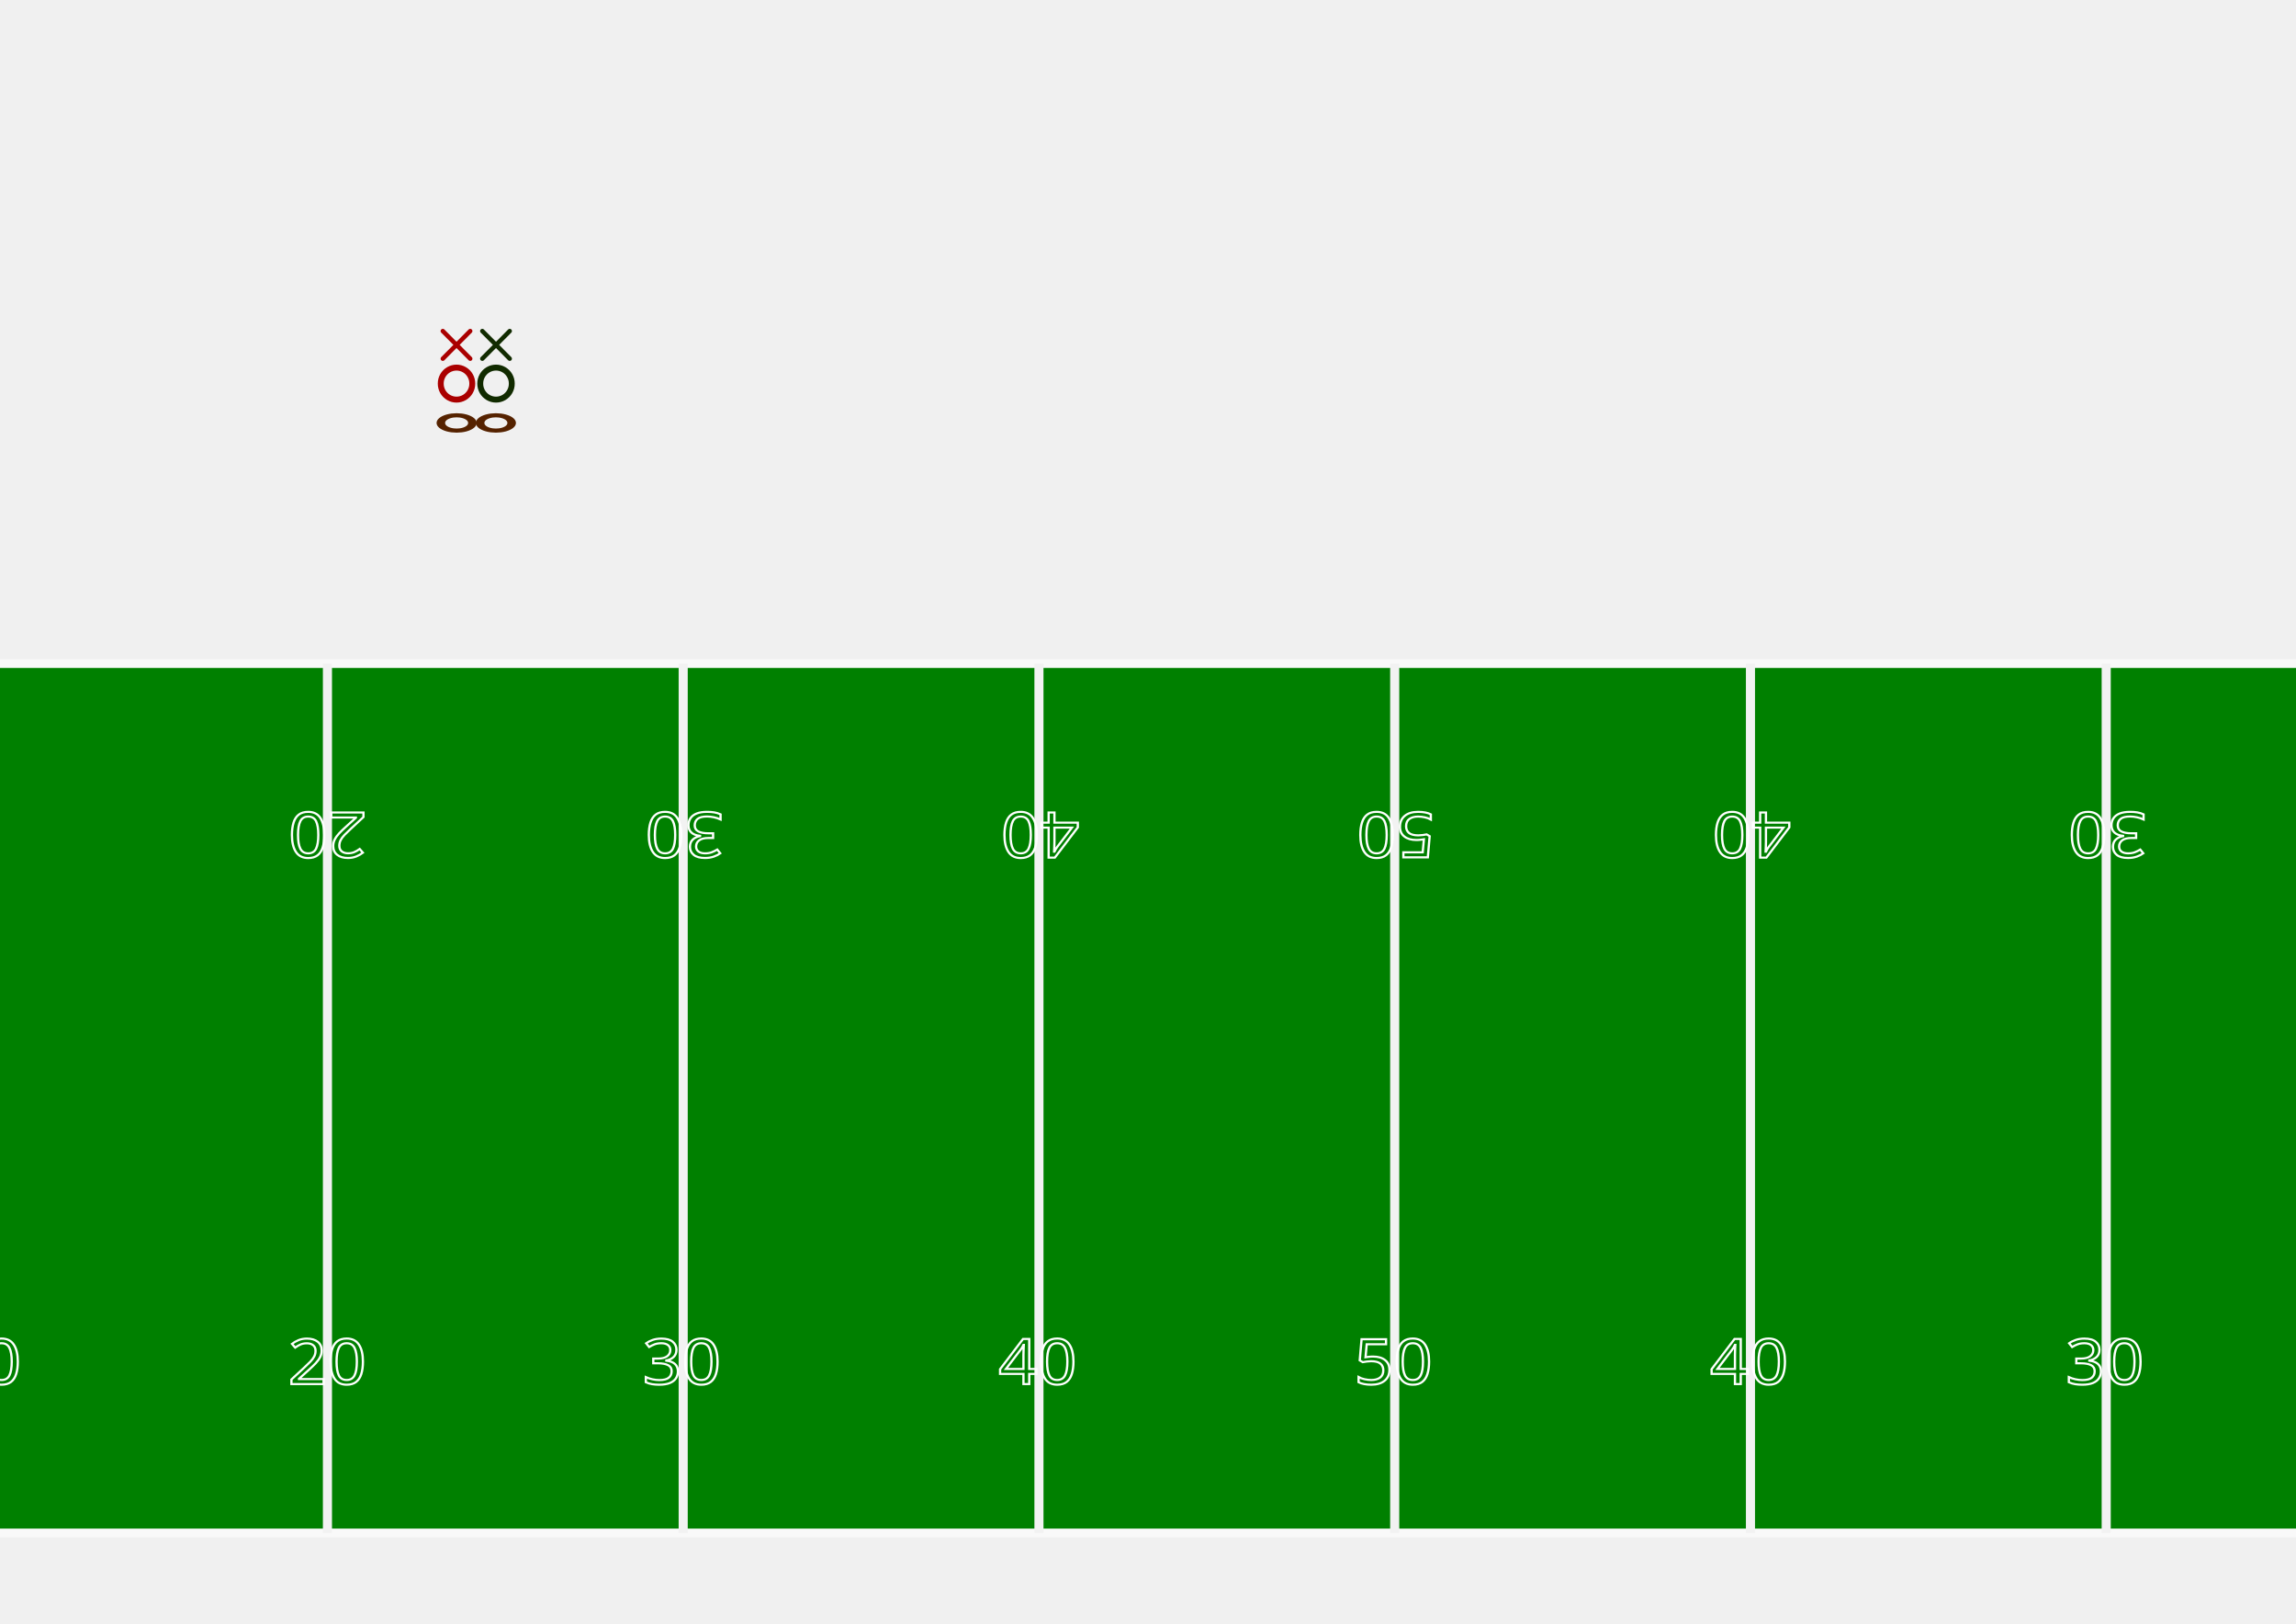
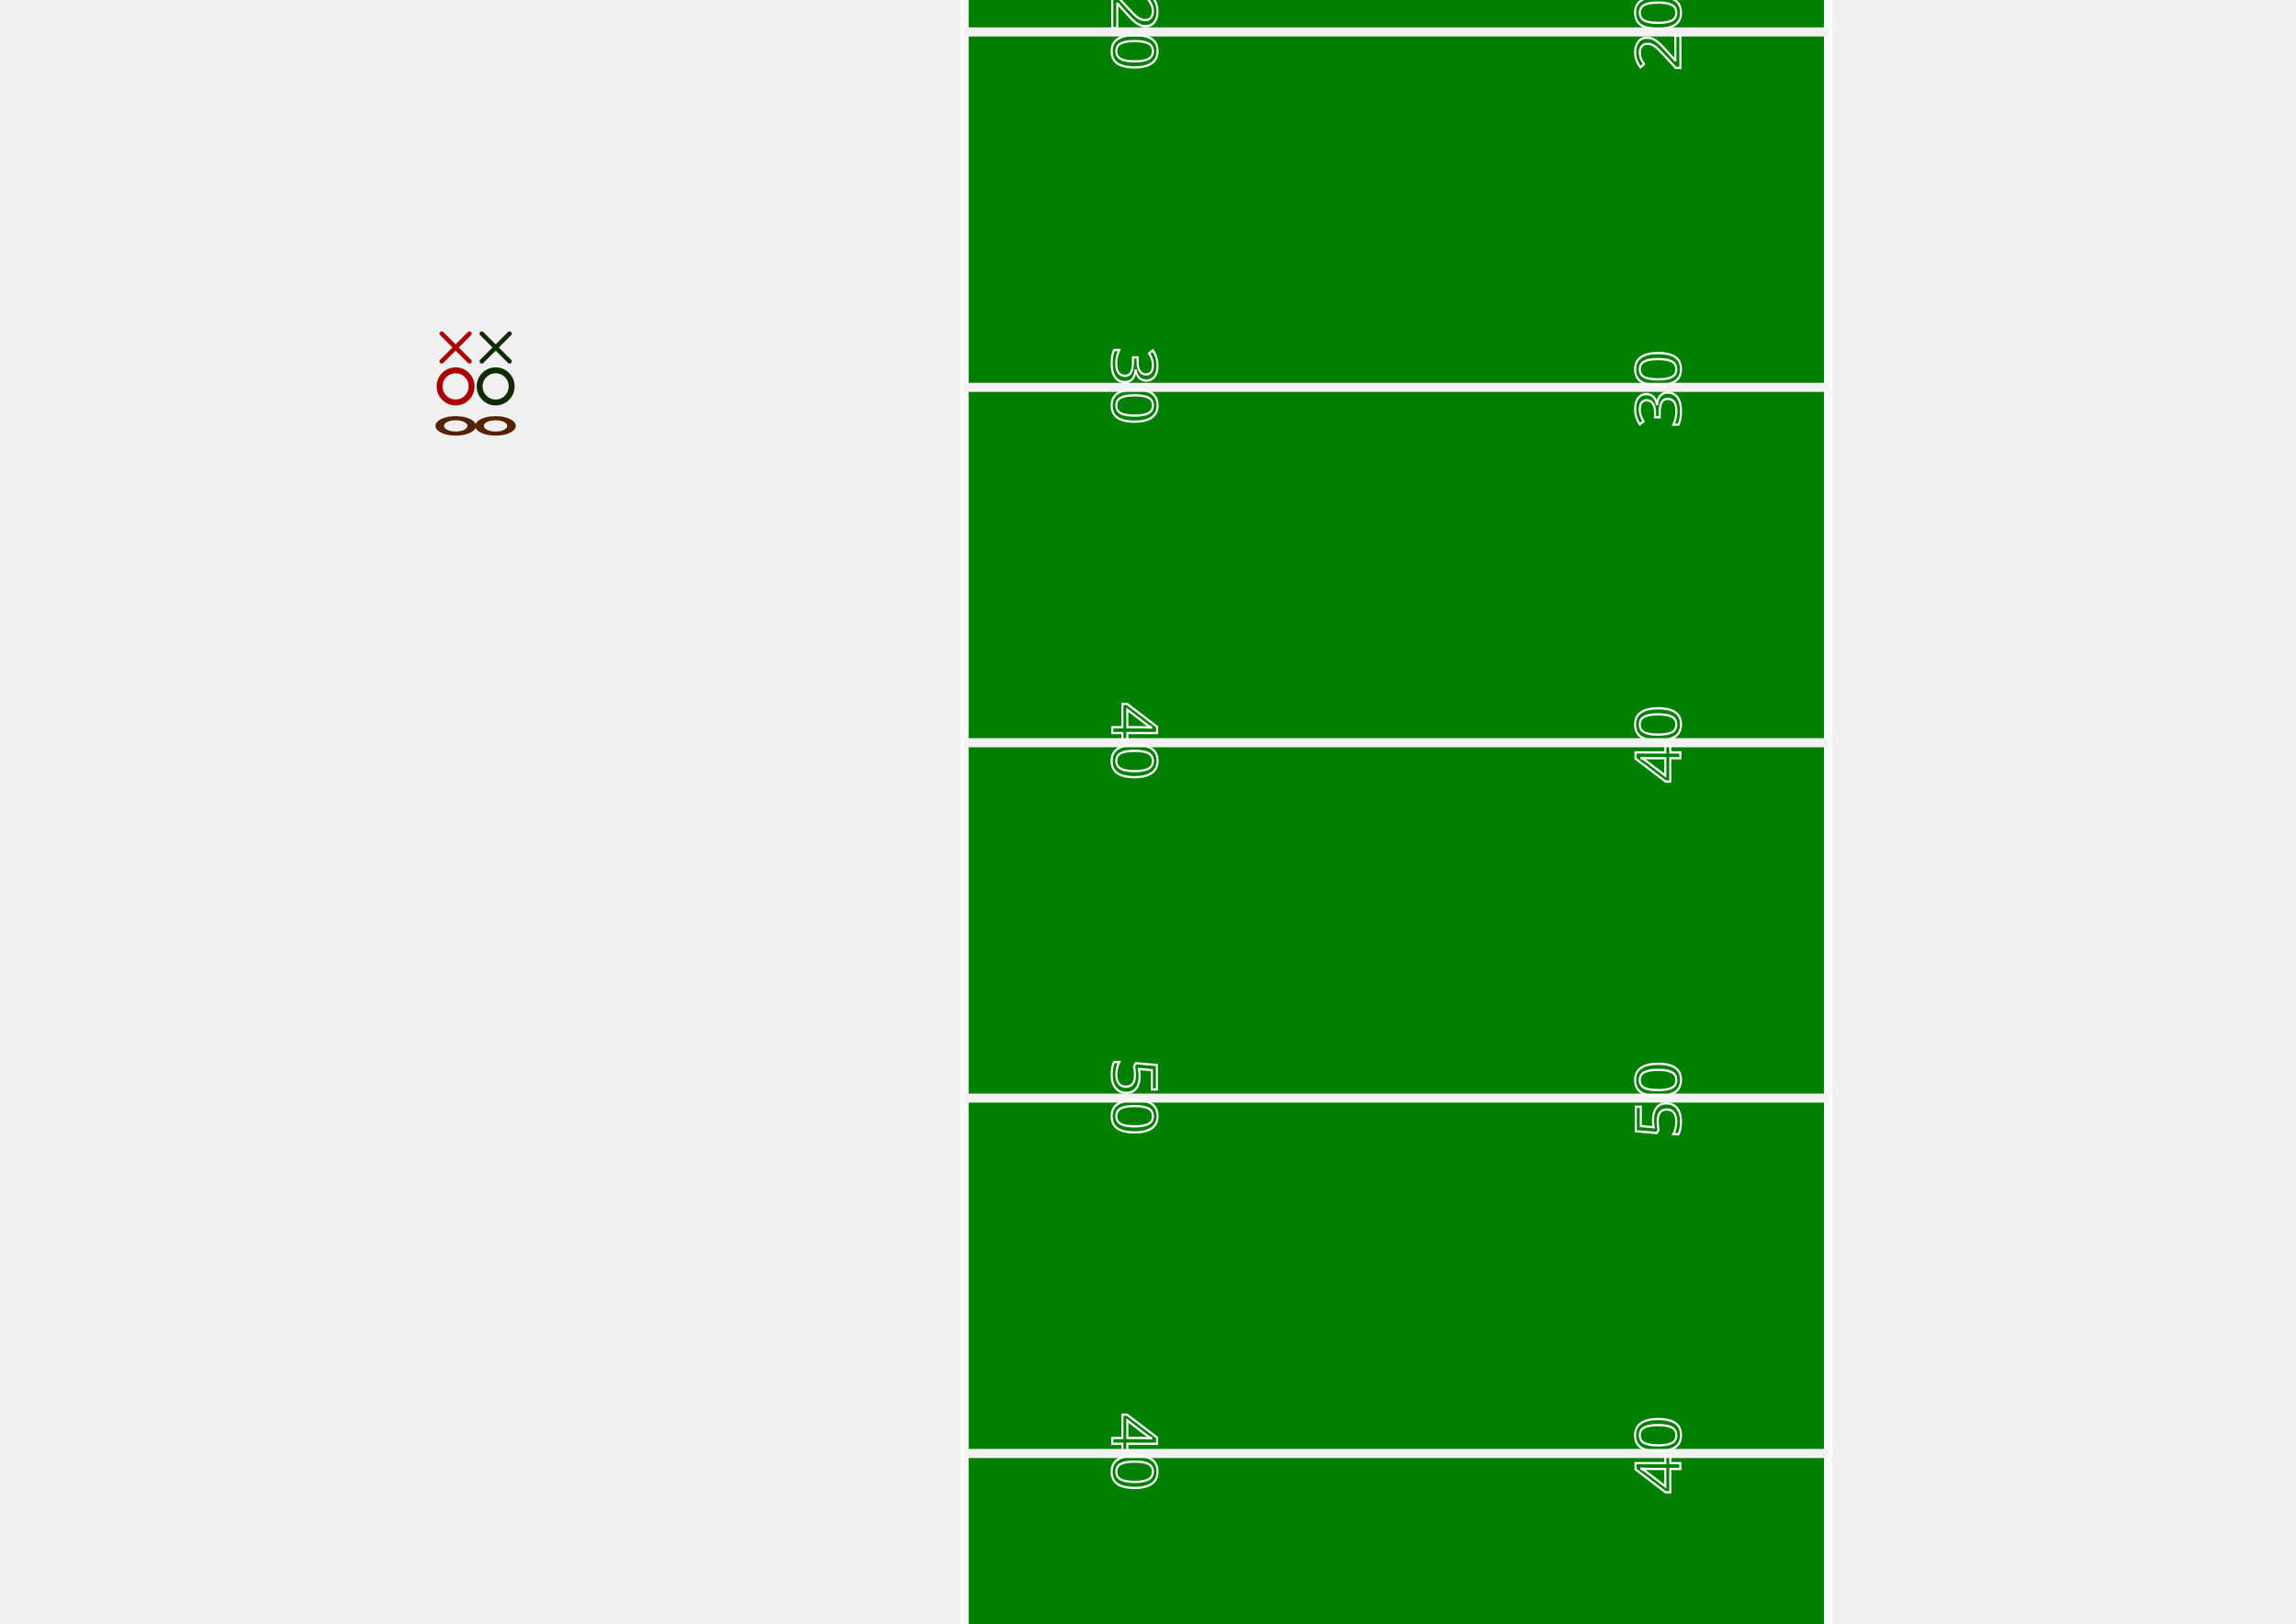
<svg xmlns="http://www.w3.org/2000/svg" width="1052.362" height="744.094" id="svg2" version="1.1">
  <defs id="defs4" />
  <g id="layer1" transform="translate(0,-308.2677)">
    <g id="g3117" transform="matrix(0.4348223,0,0,0.4,87.25897,33.1797)" />
-     <g id="g4078" transform="translate(-14.14214,8.081221)">
-       <rect ry="0" rx="0" y="604.296" x="-172.765" height="398.4" width="1650.585" id="rect3763" style="fill:#008000;stroke:#f9f9f9;stroke-width:4;stroke-miterlimit:4;stroke-dasharray:none;stroke-dashoffset:0" />
-       <path id="path3789" d="m 2802,1427.791 c 0,996 0,996 0,996" style="fill:#f2f2f2;stroke:#f2f2f2;stroke-width:9.591;stroke-linecap:butt;stroke-linejoin:miter;stroke-miterlimit:4;stroke-opacity:1;stroke-dasharray:none" transform="matrix(0.4348223,0,0,0.4,87.25897,33.1797)" />
-       <text id="text3039" y="2253.224" x="2771.788" style="font-size:40px;font-style:normal;font-weight:normal;line-height:125%;letter-spacing:0px;word-spacing:0px;fill:#ffffff;fill-opacity:1;stroke:#ffffff;stroke-width:2.398;font-family:Sans" xml:space="preserve" transform="matrix(0.4348223,0,0,0.4,87.25897,33.1797)">
-         <tspan style="font-size:72px;font-style:normal;font-variant:normal;font-weight:normal;font-stretch:normal;fill:none;stroke-width:2.398;font-family:CollegiateHeavyOutline;-inkscape-font-specification:CollegiateHeavyOutline" y="2253.224" x="2771.788" id="tspan3041">10</tspan>
-       </text>
-       <text id="text3043" y="-1598.358" x="-2832.212" style="font-size:40px;font-style:normal;font-weight:normal;line-height:125%;letter-spacing:0px;word-spacing:0px;fill:#ffffff;fill-opacity:1;stroke:#ffffff;stroke-width:2.398;font-family:Sans" xml:space="preserve" transform="matrix(-0.4348223,0,0,-0.4,87.25897,33.1797)">
-         <tspan style="font-size:72px;font-style:normal;font-variant:normal;font-weight:normal;font-stretch:normal;fill:none;stroke-width:2.398;font-family:CollegiateHeavyOutline;-inkscape-font-specification:CollegiateHeavyOutline" y="-1598.358" x="-2832.212" id="tspan3045">10</tspan>
-       </text>
-       <g transform="matrix(0.4348223,0,0,0.4,54.64746,33.1797)" id="g3124">
-         <path style="fill:#f2f2f2;stroke:#f2f2f2;stroke-width:9.591;stroke-linecap:butt;stroke-linejoin:miter;stroke-miterlimit:4;stroke-opacity:1;stroke-dasharray:none" d="m 2502,1427.791 c 0,996 0,996 0,996" id="path3787" />
-         <text xml:space="preserve" style="font-size:40px;font-style:normal;font-weight:normal;line-height:125%;letter-spacing:0px;word-spacing:0px;fill:#ffffff;fill-opacity:1;stroke:#ffffff;stroke-width:2.398;font-family:Sans" x="2460.579" y="2253.224" id="text3035">
-           <tspan id="tspan3037" x="2460.579" y="2253.224" style="font-size:72px;font-style:normal;font-variant:normal;font-weight:normal;font-stretch:normal;fill:none;stroke-width:2.398;font-family:CollegiateHeavyOutline;-inkscape-font-specification:CollegiateHeavyOutline">20</tspan>
+     <g id="g3108" transform="matrix(0.9940357,0,0,0.99878,5.421616,1.775152)">
+       <g transform="matrix(0,-1,1,0,-165.1101,1464.105)" id="g4078">
+         <rect style="fill:#008000;stroke:#f9f9f9;stroke-width:4.014;stroke-miterlimit:4;stroke-dasharray:none;stroke-dashoffset:0" id="rect3763" width="1650.585" height="398.4" x="-172.765" y="604.296" rx="0" ry="0" />
+         <path transform="matrix(0.4348223,0,0,0.4,87.25897,33.1797)" style="fill:#f2f2f2;stroke:#f2f2f2;stroke-width:9.626;stroke-linecap:butt;stroke-linejoin:miter;stroke-miterlimit:4;stroke-opacity:1;stroke-dasharray:none" d="m 2802,1427.791 c 0,996 0,996 0,996" id="path3789" />
+         <text transform="matrix(0.4348223,0,0,0.4,87.25897,33.1797)" xml:space="preserve" style="font-size:40px;font-style:normal;font-weight:normal;line-height:125%;letter-spacing:0px;word-spacing:0px;fill:#ffffff;fill-opacity:1;stroke:#ffffff;stroke-width:2.406;font-family:Sans" x="2771.788" y="2253.224" id="text3039">
+           <tspan id="tspan3041" x="2771.788" y="2253.224" style="font-size:72px;font-style:normal;font-variant:normal;font-weight:normal;font-stretch:normal;fill:none;stroke-width:2.406;font-family:CollegiateHeavyOutline;-inkscape-font-specification:CollegiateHeavyOutline">10</tspan>
        </text>
-         <text xml:space="preserve" style="font-size:40px;font-style:normal;font-weight:normal;line-height:125%;letter-spacing:0px;word-spacing:0px;fill:#ffffff;fill-opacity:1;stroke:#ffffff;stroke-width:2.398;font-family:Sans" x="-2543.421" y="-1598.358" id="text3047" transform="scale(-1,-1)">
-           <tspan id="tspan3049" x="-2543.421" y="-1598.358" style="font-size:72px;font-style:normal;font-variant:normal;font-weight:normal;font-stretch:normal;fill:none;stroke-width:2.398;font-family:CollegiateHeavyOutline;-inkscape-font-specification:CollegiateHeavyOutline">20</tspan>
+         <text transform="matrix(-0.4348223,0,0,-0.4,87.25897,33.1797)" xml:space="preserve" style="font-size:40px;font-style:normal;font-weight:normal;line-height:125%;letter-spacing:0px;word-spacing:0px;fill:#ffffff;fill-opacity:1;stroke:#ffffff;stroke-width:2.406;font-family:Sans" x="-2832.212" y="-1598.358" id="text3043">
+           <tspan id="tspan3045" x="-2832.212" y="-1598.358" style="font-size:72px;font-style:normal;font-variant:normal;font-weight:normal;font-stretch:normal;fill:none;stroke-width:2.406;font-family:CollegiateHeavyOutline;-inkscape-font-specification:CollegiateHeavyOutline">10</tspan>
        </text>
+         <g id="g3124" transform="matrix(0.4348223,0,0,0.4,54.64746,33.1797)">
+           <path id="path3787" d="m 2502,1427.791 c 0,996 0,996 0,996" style="fill:#f2f2f2;stroke:#f2f2f2;stroke-width:9.626;stroke-linecap:butt;stroke-linejoin:miter;stroke-miterlimit:4;stroke-opacity:1;stroke-dasharray:none" />
+           <text id="text3035" y="2253.224" x="2460.579" style="font-size:40px;font-style:normal;font-weight:normal;line-height:125%;letter-spacing:0px;word-spacing:0px;fill:#ffffff;fill-opacity:1;stroke:#ffffff;stroke-width:2.406;font-family:Sans" xml:space="preserve">
+             <tspan style="font-size:72px;font-style:normal;font-variant:normal;font-weight:normal;font-stretch:normal;fill:none;stroke-width:2.406;font-family:CollegiateHeavyOutline;-inkscape-font-specification:CollegiateHeavyOutline" y="2253.224" x="2460.579" id="tspan3037">20</tspan>
+           </text>
+           <text transform="scale(-1,-1)" id="text3047" y="-1598.358" x="-2543.421" style="font-size:40px;font-style:normal;font-weight:normal;line-height:125%;letter-spacing:0px;word-spacing:0px;fill:#ffffff;fill-opacity:1;stroke:#ffffff;stroke-width:2.406;font-family:Sans" xml:space="preserve">
+             <tspan style="font-size:72px;font-style:normal;font-variant:normal;font-weight:normal;font-stretch:normal;fill:none;stroke-width:2.406;font-family:CollegiateHeavyOutline;-inkscape-font-specification:CollegiateHeavyOutline" y="-1598.358" x="-2543.421" id="tspan3049">20</tspan>
+           </text>
+         </g>
+         <g id="g3131" transform="matrix(0.4348223,0,0,0.4,22.03593,33.1797)">
+           <path style="fill:#f2f2f2;stroke:#f2f2f2;stroke-width:9.626;stroke-linecap:butt;stroke-linejoin:miter;stroke-miterlimit:4;stroke-opacity:1;stroke-dasharray:none" d="m 2202,1427.791 c 0,996 0,996 0,996" id="path3785" />
+           <text xml:space="preserve" style="font-size:40px;font-style:normal;font-weight:normal;line-height:125%;letter-spacing:0px;word-spacing:0px;fill:#ffffff;fill-opacity:1;stroke:#ffffff;stroke-width:2.406;font-family:Sans" x="2159.384" y="2253.224" id="text3031">
+             <tspan id="tspan3033" x="2159.384" y="2253.224" style="font-size:72px;font-style:normal;font-variant:normal;font-weight:normal;font-stretch:normal;fill:none;stroke-width:2.406;font-family:CollegiateHeavyOutline;-inkscape-font-specification:CollegiateHeavyOutline">30</tspan>
+           </text>
+           <text transform="scale(-1,-1)" xml:space="preserve" style="font-size:40px;font-style:normal;font-weight:normal;line-height:125%;letter-spacing:0px;word-spacing:0px;fill:#ffffff;fill-opacity:1;stroke:#ffffff;stroke-width:2.406;font-family:Sans" x="-2244.616" y="-1598.358" id="text3051">
+             <tspan id="tspan3053" x="-2244.616" y="-1598.358" style="font-size:72px;font-style:normal;font-variant:normal;font-weight:normal;font-stretch:normal;fill:none;stroke-width:2.406;font-family:CollegiateHeavyOutline;-inkscape-font-specification:CollegiateHeavyOutline">30</tspan>
+           </text>
+         </g>
+         <g id="g3138" transform="matrix(0.4348223,0,0,0.4,-10.57601,33.1797)">
+           <path style="fill:#f2f2f2;stroke:#f2f2f2;stroke-width:9.626;stroke-linecap:butt;stroke-linejoin:miter;stroke-miterlimit:4;stroke-opacity:1;stroke-dasharray:none" d="m 1902,1427.791 c 0,996 0,996 0,996" id="path3773" />
+           <text id="text3027" y="2253.224" x="1859.525" style="font-size:40px;font-style:normal;font-weight:normal;line-height:125%;letter-spacing:0px;word-spacing:0px;fill:#ffffff;fill-opacity:1;stroke:#ffffff;stroke-width:2.406;font-family:Sans" xml:space="preserve">
+             <tspan style="font-size:72px;font-style:normal;font-variant:normal;font-weight:normal;font-stretch:normal;fill:none;stroke-width:2.406;font-family:CollegiateHeavyOutline;-inkscape-font-specification:CollegiateHeavyOutline" y="2253.224" x="1859.525" id="tspan3029">40</tspan>
+           </text>
+           <text transform="scale(-1,-1)" id="text3055" y="-1598.358" x="-1944.475" style="font-size:40px;font-style:normal;font-weight:normal;line-height:125%;letter-spacing:0px;word-spacing:0px;fill:#ffffff;fill-opacity:1;stroke:#ffffff;stroke-width:2.406;font-family:Sans" xml:space="preserve">
+             <tspan style="font-size:72px;font-style:normal;font-variant:normal;font-weight:normal;font-stretch:normal;fill:none;stroke-width:2.406;font-family:CollegiateHeavyOutline;-inkscape-font-specification:CollegiateHeavyOutline" y="-1598.358" x="-1944.475" id="tspan3057">40</tspan>
+           </text>
+         </g>
+         <g id="g3145" transform="matrix(0.4348223,0,0,0.4,-43.18741,33.1797)">
+           <path style="fill:#f2f2f2;stroke:#f2f2f2;stroke-width:9.626;stroke-linecap:butt;stroke-linejoin:miter;stroke-miterlimit:4;stroke-opacity:1;stroke-dasharray:none" d="m 1602,1427.791 c 0,996 0,996 0,996" id="path3777" />
+           <text id="text3023" y="2253.224" x="1559.384" style="font-size:40px;font-style:normal;font-weight:normal;line-height:125%;letter-spacing:0px;word-spacing:0px;fill:#ffffff;fill-opacity:1;stroke:#ffffff;stroke-width:2.406;font-family:Sans" xml:space="preserve">
+             <tspan style="font-size:72px;font-style:normal;font-variant:normal;font-weight:normal;font-stretch:normal;fill:none;stroke-width:2.406;font-family:CollegiateHeavyOutline;-inkscape-font-specification:CollegiateHeavyOutline" y="2253.224" x="1559.384" id="tspan3025">50</tspan>
+           </text>
+           <text transform="scale(-1,-1)" xml:space="preserve" style="font-size:40px;font-style:normal;font-weight:normal;line-height:125%;letter-spacing:0px;word-spacing:0px;fill:#ffffff;fill-opacity:1;stroke:#ffffff;stroke-width:2.406;font-family:Sans" x="-1644.616" y="-1598.358" id="text3059">
+             <tspan id="tspan3061" x="-1644.616" y="-1598.358" style="font-size:72px;font-style:normal;font-variant:normal;font-weight:normal;font-stretch:normal;fill:none;stroke-width:2.406;font-family:CollegiateHeavyOutline;-inkscape-font-specification:CollegiateHeavyOutline">50</tspan>
+           </text>
+         </g>
+         <g id="g3152" transform="matrix(0.4348223,0,0,0.4,-75.79935,33.1797)">
+           <path id="path3779" d="m 1302,1427.791 c 0,996 0,996 0,996" style="fill:#f2f2f2;stroke:#f2f2f2;stroke-width:9.626;stroke-linecap:butt;stroke-linejoin:miter;stroke-miterlimit:4;stroke-opacity:1;stroke-dasharray:none" />
+           <text xml:space="preserve" style="font-size:40px;font-style:normal;font-weight:normal;line-height:125%;letter-spacing:0px;word-spacing:0px;fill:#ffffff;fill-opacity:1;stroke:#ffffff;stroke-width:2.406;font-family:Sans" x="1259.525" y="2253.224" id="text3019">
+             <tspan id="tspan3021" x="1259.525" y="2253.224" style="font-size:72px;font-style:normal;font-variant:normal;font-weight:normal;font-stretch:normal;fill:none;stroke-width:2.406;font-family:CollegiateHeavyOutline;-inkscape-font-specification:CollegiateHeavyOutline">40</tspan>
+           </text>
+           <text transform="scale(-1,-1)" xml:space="preserve" style="font-size:40px;font-style:normal;font-weight:normal;line-height:125%;letter-spacing:0px;word-spacing:0px;fill:#ffffff;fill-opacity:1;stroke:#ffffff;stroke-width:2.406;font-family:Sans" x="-1344.475" y="-1598.358" id="text3063">
+             <tspan id="tspan3065" x="-1344.475" y="-1598.358" style="font-size:72px;font-style:normal;font-variant:normal;font-weight:normal;font-stretch:normal;fill:none;stroke-width:2.406;font-family:CollegiateHeavyOutline;-inkscape-font-specification:CollegiateHeavyOutline">40</tspan>
+           </text>
+         </g>
+         <g id="g3159" transform="matrix(0.4348223,0,0,0.4,-108.4107,33.1797)">
+           <path style="fill:#f2f2f2;stroke:#f2f2f2;stroke-width:9.626;stroke-linecap:butt;stroke-linejoin:miter;stroke-miterlimit:4;stroke-opacity:1;stroke-dasharray:none" d="m 1002,1427.791 c 0,996 0,996 0,996" id="path3781" />
+           <text id="text3015" y="2253.224" x="959.384" style="font-size:40px;font-style:normal;font-weight:normal;line-height:125%;letter-spacing:0px;word-spacing:0px;fill:#ffffff;fill-opacity:1;stroke:#ffffff;stroke-width:2.406;font-family:Sans" xml:space="preserve">
+             <tspan style="font-size:72px;font-style:normal;font-variant:normal;font-weight:normal;font-stretch:normal;fill:none;stroke-width:2.406;font-family:CollegiateHeavyOutline;-inkscape-font-specification:CollegiateHeavyOutline" y="2253.224" x="959.384" id="tspan3017">30</tspan>
+           </text>
+           <text transform="scale(-1,-1)" id="text3067" y="-1598.358" x="-1044.616" style="font-size:40px;font-style:normal;font-weight:normal;line-height:125%;letter-spacing:0px;word-spacing:0px;fill:#ffffff;fill-opacity:1;stroke:#ffffff;stroke-width:2.406;font-family:Sans" xml:space="preserve">
+             <tspan style="font-size:72px;font-style:normal;font-variant:normal;font-weight:normal;font-stretch:normal;fill:none;stroke-width:2.406;font-family:CollegiateHeavyOutline;-inkscape-font-specification:CollegiateHeavyOutline" y="-1598.358" x="-1044.616" id="tspan3069">30</tspan>
+           </text>
+         </g>
+         <g id="g3166" transform="matrix(0.4348223,0,0,0.4,-141.0225,33.1797)">
+           <path id="path3783" d="m 702,1427.791 c 0,996 0,996 0,996" style="fill:#f2f2f2;stroke:#f2f2f2;stroke-width:9.626;stroke-linecap:butt;stroke-linejoin:miter;stroke-miterlimit:4;stroke-opacity:1;stroke-dasharray:none" />
+           <text xml:space="preserve" style="font-size:40px;font-style:normal;font-weight:normal;line-height:125%;letter-spacing:0px;word-spacing:0px;fill:#ffffff;fill-opacity:1;stroke:#ffffff;stroke-width:2.406;font-family:Sans" x="660.579" y="2253.224" id="text3011">
+             <tspan id="tspan3013" x="660.579" y="2253.224" style="font-size:72px;font-style:normal;font-variant:normal;font-weight:normal;font-stretch:normal;fill:none;stroke-width:2.406;font-family:CollegiateHeavyOutline;-inkscape-font-specification:CollegiateHeavyOutline">20</tspan>
+           </text>
+           <text transform="scale(-1,-1)" xml:space="preserve" style="font-size:40px;font-style:normal;font-weight:normal;line-height:125%;letter-spacing:0px;word-spacing:0px;fill:#ffffff;fill-opacity:1;stroke:#ffffff;stroke-width:2.406;font-family:Sans" x="-743.421" y="-1598.358" id="text3071">
+             <tspan id="tspan3073" x="-743.421" y="-1598.358" style="font-size:72px;font-style:normal;font-variant:normal;font-weight:normal;font-stretch:normal;fill:none;stroke-width:2.406;font-family:CollegiateHeavyOutline;-inkscape-font-specification:CollegiateHeavyOutline">20</tspan>
+           </text>
+         </g>
+         <path style="fill:#f2f2f2;stroke:#f2f2f2;stroke-width:4.014;stroke-linecap:butt;stroke-linejoin:miter;stroke-miterlimit:4;stroke-opacity:1;stroke-dasharray:none" d="m 1.164,604.296 c 0,398.4 0,398.4 0,398.4" id="path3769" />
+         <text xml:space="preserve" style="font-size:16.682px;font-style:normal;font-weight:normal;line-height:125%;letter-spacing:0px;word-spacing:0px;fill:#ffffff;fill-opacity:1;stroke:#ffffff;stroke-width:1.004;font-family:Sans" x="-11.483" y="974.296" id="text3007" transform="scale(1.04262,0.9591226)">
+           <tspan id="tspan3009" x="-11.483" y="974.296" style="font-size:30.027px;font-style:normal;font-variant:normal;font-weight:normal;font-stretch:normal;fill:none;stroke-width:1.004;font-family:CollegiateHeavyOutline;-inkscape-font-specification:CollegiateHeavyOutline">10</tspan>
+         </text>
+         <text xml:space="preserve" style="font-size:16.682px;font-style:normal;font-weight:normal;line-height:125%;letter-spacing:0px;word-spacing:0px;fill:#ffffff;fill-opacity:1;stroke:#ffffff;stroke-width:1.004;font-family:Sans" x="-13.716" y="-701.185" id="text3075" transform="scale(-1.04262,-0.9591226)">
+           <tspan id="tspan3077" x="-13.716" y="-701.185" style="font-size:30.027px;font-style:normal;font-variant:normal;font-weight:normal;font-stretch:normal;fill:none;stroke-width:1.004;font-family:CollegiateHeavyOutline;-inkscape-font-specification:CollegiateHeavyOutline">10</tspan>
+         </text>
+         <rect style="fill:#008000;stroke:#ffffff;stroke-width:4.014;stroke-miterlimit:4;stroke-dasharray:none;stroke-dashoffset:0" id="rect3180" width="172.19" height="398.4" x="-346.694" y="604.296" />
+         <rect y="604.296" x="1479.56" height="398.4" width="172.19" id="rect3950" style="fill:#008000;stroke:#ffffff;stroke-width:4.014;stroke-miterlimit:4;stroke-dasharray:none;stroke-dashoffset:0" />
      </g>
-       <g transform="matrix(0.4348223,0,0,0.4,22.03593,33.1797)" id="g3131">
-         <path id="path3785" d="m 2202,1427.791 c 0,996 0,996 0,996" style="fill:#f2f2f2;stroke:#f2f2f2;stroke-width:9.591;stroke-linecap:butt;stroke-linejoin:miter;stroke-miterlimit:4;stroke-opacity:1;stroke-dasharray:none" />
-         <text id="text3031" y="2253.224" x="2159.384" style="font-size:40px;font-style:normal;font-weight:normal;line-height:125%;letter-spacing:0px;word-spacing:0px;fill:#ffffff;fill-opacity:1;stroke:#ffffff;stroke-width:2.398;font-family:Sans" xml:space="preserve">
-           <tspan style="font-size:72px;font-style:normal;font-variant:normal;font-weight:normal;font-stretch:normal;fill:none;stroke-width:2.398;font-family:CollegiateHeavyOutline;-inkscape-font-specification:CollegiateHeavyOutline" y="2253.224" x="2159.384" id="tspan3033">30</tspan>
-         </text>
-         <text id="text3051" y="-1598.358" x="-2244.616" style="font-size:40px;font-style:normal;font-weight:normal;line-height:125%;letter-spacing:0px;word-spacing:0px;fill:#ffffff;fill-opacity:1;stroke:#ffffff;stroke-width:2.398;font-family:Sans" xml:space="preserve" transform="scale(-1,-1)">
-           <tspan style="font-size:72px;font-style:normal;font-variant:normal;font-weight:normal;font-stretch:normal;fill:none;stroke-width:2.398;font-family:CollegiateHeavyOutline;-inkscape-font-specification:CollegiateHeavyOutline" y="-1598.358" x="-2244.616" id="tspan3053">30</tspan>
-         </text>
-       </g>
-       <g transform="matrix(0.4348223,0,0,0.4,-10.57601,33.1797)" id="g3138">
-         <path id="path3773" d="m 1902,1427.791 c 0,996 0,996 0,996" style="fill:#f2f2f2;stroke:#f2f2f2;stroke-width:9.591;stroke-linecap:butt;stroke-linejoin:miter;stroke-miterlimit:4;stroke-opacity:1;stroke-dasharray:none" />
-         <text xml:space="preserve" style="font-size:40px;font-style:normal;font-weight:normal;line-height:125%;letter-spacing:0px;word-spacing:0px;fill:#ffffff;fill-opacity:1;stroke:#ffffff;stroke-width:2.398;font-family:Sans" x="1859.525" y="2253.224" id="text3027">
-           <tspan id="tspan3029" x="1859.525" y="2253.224" style="font-size:72px;font-style:normal;font-variant:normal;font-weight:normal;font-stretch:normal;fill:none;stroke-width:2.398;font-family:CollegiateHeavyOutline;-inkscape-font-specification:CollegiateHeavyOutline">40</tspan>
-         </text>
-         <text xml:space="preserve" style="font-size:40px;font-style:normal;font-weight:normal;line-height:125%;letter-spacing:0px;word-spacing:0px;fill:#ffffff;fill-opacity:1;stroke:#ffffff;stroke-width:2.398;font-family:Sans" x="-1944.475" y="-1598.358" id="text3055" transform="scale(-1,-1)">
-           <tspan id="tspan3057" x="-1944.475" y="-1598.358" style="font-size:72px;font-style:normal;font-variant:normal;font-weight:normal;font-stretch:normal;fill:none;stroke-width:2.398;font-family:CollegiateHeavyOutline;-inkscape-font-specification:CollegiateHeavyOutline">40</tspan>
-         </text>
-       </g>
-       <g transform="matrix(0.4348223,0,0,0.4,-43.18741,33.1797)" id="g3145">
-         <path id="path3777" d="m 1602,1427.791 c 0,996 0,996 0,996" style="fill:#f2f2f2;stroke:#f2f2f2;stroke-width:9.591;stroke-linecap:butt;stroke-linejoin:miter;stroke-miterlimit:4;stroke-opacity:1;stroke-dasharray:none" />
-         <text xml:space="preserve" style="font-size:40px;font-style:normal;font-weight:normal;line-height:125%;letter-spacing:0px;word-spacing:0px;fill:#ffffff;fill-opacity:1;stroke:#ffffff;stroke-width:2.398;font-family:Sans" x="1559.384" y="2253.224" id="text3023">
-           <tspan id="tspan3025" x="1559.384" y="2253.224" style="font-size:72px;font-style:normal;font-variant:normal;font-weight:normal;font-stretch:normal;fill:none;stroke-width:2.398;font-family:CollegiateHeavyOutline;-inkscape-font-specification:CollegiateHeavyOutline">50</tspan>
-         </text>
-         <text id="text3059" y="-1598.358" x="-1644.616" style="font-size:40px;font-style:normal;font-weight:normal;line-height:125%;letter-spacing:0px;word-spacing:0px;fill:#ffffff;fill-opacity:1;stroke:#ffffff;stroke-width:2.398;font-family:Sans" xml:space="preserve" transform="scale(-1,-1)">
-           <tspan style="font-size:72px;font-style:normal;font-variant:normal;font-weight:normal;font-stretch:normal;fill:none;stroke-width:2.398;font-family:CollegiateHeavyOutline;-inkscape-font-specification:CollegiateHeavyOutline" y="-1598.358" x="-1644.616" id="tspan3061">50</tspan>
-         </text>
-       </g>
-       <g transform="matrix(0.4348223,0,0,0.4,-75.79935,33.1797)" id="g3152">
-         <path style="fill:#f2f2f2;stroke:#f2f2f2;stroke-width:9.591;stroke-linecap:butt;stroke-linejoin:miter;stroke-miterlimit:4;stroke-opacity:1;stroke-dasharray:none" d="m 1302,1427.791 c 0,996 0,996 0,996" id="path3779" />
-         <text id="text3019" y="2253.224" x="1259.525" style="font-size:40px;font-style:normal;font-weight:normal;line-height:125%;letter-spacing:0px;word-spacing:0px;fill:#ffffff;fill-opacity:1;stroke:#ffffff;stroke-width:2.398;font-family:Sans" xml:space="preserve">
-           <tspan style="font-size:72px;font-style:normal;font-variant:normal;font-weight:normal;font-stretch:normal;fill:none;stroke-width:2.398;font-family:CollegiateHeavyOutline;-inkscape-font-specification:CollegiateHeavyOutline" y="2253.224" x="1259.525" id="tspan3021">40</tspan>
-         </text>
-         <text id="text3063" y="-1598.358" x="-1344.475" style="font-size:40px;font-style:normal;font-weight:normal;line-height:125%;letter-spacing:0px;word-spacing:0px;fill:#ffffff;fill-opacity:1;stroke:#ffffff;stroke-width:2.398;font-family:Sans" xml:space="preserve" transform="scale(-1,-1)">
-           <tspan style="font-size:72px;font-style:normal;font-variant:normal;font-weight:normal;font-stretch:normal;fill:none;stroke-width:2.398;font-family:CollegiateHeavyOutline;-inkscape-font-specification:CollegiateHeavyOutline" y="-1598.358" x="-1344.475" id="tspan3065">40</tspan>
-         </text>
-       </g>
-       <g transform="matrix(0.4348223,0,0,0.4,-108.4107,33.1797)" id="g3159">
-         <path id="path3781" d="m 1002,1427.791 c 0,996 0,996 0,996" style="fill:#f2f2f2;stroke:#f2f2f2;stroke-width:9.591;stroke-linecap:butt;stroke-linejoin:miter;stroke-miterlimit:4;stroke-opacity:1;stroke-dasharray:none" />
-         <text xml:space="preserve" style="font-size:40px;font-style:normal;font-weight:normal;line-height:125%;letter-spacing:0px;word-spacing:0px;fill:#ffffff;fill-opacity:1;stroke:#ffffff;stroke-width:2.398;font-family:Sans" x="959.384" y="2253.224" id="text3015">
-           <tspan id="tspan3017" x="959.384" y="2253.224" style="font-size:72px;font-style:normal;font-variant:normal;font-weight:normal;font-stretch:normal;fill:none;stroke-width:2.398;font-family:CollegiateHeavyOutline;-inkscape-font-specification:CollegiateHeavyOutline">30</tspan>
-         </text>
-         <text xml:space="preserve" style="font-size:40px;font-style:normal;font-weight:normal;line-height:125%;letter-spacing:0px;word-spacing:0px;fill:#ffffff;fill-opacity:1;stroke:#ffffff;stroke-width:2.398;font-family:Sans" x="-1044.616" y="-1598.358" id="text3067" transform="scale(-1,-1)">
-           <tspan id="tspan3069" x="-1044.616" y="-1598.358" style="font-size:72px;font-style:normal;font-variant:normal;font-weight:normal;font-stretch:normal;fill:none;stroke-width:2.398;font-family:CollegiateHeavyOutline;-inkscape-font-specification:CollegiateHeavyOutline">30</tspan>
-         </text>
-       </g>
-       <g transform="matrix(0.4348223,0,0,0.4,-141.0225,33.1797)" id="g3166">
-         <path style="fill:#f2f2f2;stroke:#f2f2f2;stroke-width:9.591;stroke-linecap:butt;stroke-linejoin:miter;stroke-miterlimit:4;stroke-opacity:1;stroke-dasharray:none" d="m 702,1427.791 c 0,996 0,996 0,996" id="path3783" />
-         <text id="text3011" y="2253.224" x="660.579" style="font-size:40px;font-style:normal;font-weight:normal;line-height:125%;letter-spacing:0px;word-spacing:0px;fill:#ffffff;fill-opacity:1;stroke:#ffffff;stroke-width:2.398;font-family:Sans" xml:space="preserve">
-           <tspan style="font-size:72px;font-style:normal;font-variant:normal;font-weight:normal;font-stretch:normal;fill:none;stroke-width:2.398;font-family:CollegiateHeavyOutline;-inkscape-font-specification:CollegiateHeavyOutline" y="2253.224" x="660.579" id="tspan3013">20</tspan>
-         </text>
-         <text id="text3071" y="-1598.358" x="-743.421" style="font-size:40px;font-style:normal;font-weight:normal;line-height:125%;letter-spacing:0px;word-spacing:0px;fill:#ffffff;fill-opacity:1;stroke:#ffffff;stroke-width:2.398;font-family:Sans" xml:space="preserve" transform="scale(-1,-1)">
-           <tspan style="font-size:72px;font-style:normal;font-variant:normal;font-weight:normal;font-stretch:normal;fill:none;stroke-width:2.398;font-family:CollegiateHeavyOutline;-inkscape-font-specification:CollegiateHeavyOutline" y="-1598.358" x="-743.421" id="tspan3073">20</tspan>
-         </text>
-       </g>
-       <path id="path3769" d="m 1.164,604.296 c 0,398.4 0,398.4 0,398.4" style="fill:#f2f2f2;stroke:#f2f2f2;stroke-width:4;stroke-linecap:butt;stroke-linejoin:miter;stroke-miterlimit:4;stroke-opacity:1;stroke-dasharray:none" />
-       <text transform="scale(1.04262,0.9591226)" id="text3007" y="974.296" x="-11.483" style="font-size:16.682px;font-style:normal;font-weight:normal;line-height:125%;letter-spacing:0px;word-spacing:0px;fill:#ffffff;fill-opacity:1;stroke:#ffffff;stroke-width:1;font-family:Sans" xml:space="preserve">
-         <tspan style="font-size:30.027px;font-style:normal;font-variant:normal;font-weight:normal;font-stretch:normal;fill:none;stroke-width:1;font-family:CollegiateHeavyOutline;-inkscape-font-specification:CollegiateHeavyOutline" y="974.296" x="-11.483" id="tspan3009">10</tspan>
-       </text>
-       <text transform="scale(-1.04262,-0.9591226)" id="text3075" y="-701.185" x="-13.716" style="font-size:16.682px;font-style:normal;font-weight:normal;line-height:125%;letter-spacing:0px;word-spacing:0px;fill:#ffffff;fill-opacity:1;stroke:#ffffff;stroke-width:1;font-family:Sans" xml:space="preserve">
-         <tspan style="font-size:30.027px;font-style:normal;font-variant:normal;font-weight:normal;font-stretch:normal;fill:none;stroke-width:1;font-family:CollegiateHeavyOutline;-inkscape-font-specification:CollegiateHeavyOutline" y="-701.185" x="-13.716" id="tspan3077">10</tspan>
-       </text>
-       <rect y="604.296" x="-346.694" height="398.4" width="172.19" id="rect3180" style="fill:#008000;stroke:#ffffff;stroke-width:4;stroke-miterlimit:4;stroke-dasharray:none;stroke-dashoffset:0" />
-       <rect style="fill:#008000;stroke:#ffffff;stroke-width:4;stroke-miterlimit:4;stroke-dasharray:none;stroke-dashoffset:0" id="rect3950" width="172.19" height="398.4" x="1479.56" y="604.296" />
    </g>
-     <g id="g3090">
-       <rect style="fill:none;stroke:none;stroke-width:4;stroke-linecap:round;stroke-miterlimit:4;stroke-opacity:1;stroke-dasharray:none;stroke-dashoffset:0" id="rect3059" width="13.511" height="13.763" x="202.536" y="477.207" />
-       <rect y="459.207" x="202.536" height="13.763" width="13.511" id="rect3061" style="fill:none;stroke:none;stroke-width:4;stroke-linecap:round;stroke-miterlimit:4;stroke-opacity:1;stroke-dasharray:none;stroke-dashoffset:0" />
-       <rect style="fill:none;stroke:none;stroke-width:4;stroke-linecap:round;stroke-miterlimit:4;stroke-opacity:1;stroke-dasharray:none;stroke-dashoffset:0" id="rect3063" width="13.511" height="13.763" x="220.536" y="459.207" />
-       <rect y="477.207" x="220.536" height="13.763" width="13.511" id="rect3065" style="fill:none;stroke:none;stroke-width:4;stroke-linecap:round;stroke-miterlimit:4;stroke-opacity:1;stroke-dasharray:none;stroke-dashoffset:0" />
-       <rect style="fill:none;stroke:none;stroke-width:4;stroke-linecap:round;stroke-miterlimit:4;stroke-opacity:1;stroke-dasharray:none;stroke-dashoffset:0" id="rect3067" width="13.511" height="13.763" x="220.536" y="495.207" />
-       <rect y="495.207" x="202.536" height="13.763" width="13.511" id="rect3069" style="fill:none;stroke:none;stroke-width:4;stroke-linecap:round;stroke-miterlimit:4;stroke-opacity:1;stroke-dasharray:none;stroke-dashoffset:0" />
-       <path transform="matrix(0.4400086,0,0,0.44315,126.5818,347.0901)" d="m 204.286,309.094 a 16.429,16.429 0 1 1 -32.857,0 16.429,16.429 0 1 1 32.857,0 z" id="path3755" style="fill:none;stroke:#aa0000;stroke-width:6.149;stroke-miterlimit:4;stroke-dasharray:none;stroke-dashoffset:0" />
-       <path style="fill:none;stroke:#552200;stroke-width:8.891;stroke-miterlimit:4;stroke-dasharray:none;stroke-dashoffset:0" id="path3757" d="m 204.286,309.094 a 16.429,16.429 0 1 1 -32.857,0 16.429,16.429 0 1 1 32.857,0 z" transform="matrix(0.4400086,0,0,0.2119413,126.6322,436.5784)" />
-       <path style="fill:none;stroke:#112b00;stroke-width:6.149;stroke-miterlimit:4;stroke-dasharray:none;stroke-dashoffset:0" id="path3761" d="m 204.286,309.094 a 16.429,16.429 0 1 1 -32.857,0 16.429,16.429 0 1 1 32.857,0 z" transform="matrix(0.4400086,0,0,0.44315,144.6873,347.0901)" />
-       <g transform="matrix(0.6763561,0,0,0.6811848,91.3614,162.5504)" id="g3854">
-         <path style="fill:#aa0000;fill-opacity:1;stroke:#aa0000;stroke-width:3;stroke-linecap:round;stroke-linejoin:miter;stroke-miterlimit:4;stroke-opacity:1;stroke-dasharray:none;stroke-dashoffset:0" d="m 165,455.219 18.571,-18.571" id="path3850" />
-         <path id="path3852" d="m 165,436.648 18.571,18.571" style="fill:#aa0000;fill-opacity:1;stroke:#aa0000;stroke-width:3;stroke-linecap:round;stroke-linejoin:miter;stroke-miterlimit:4;stroke-opacity:1;stroke-dasharray:none;stroke-dashoffset:0" />
-       </g>
-       <g style="fill:#112b00;fill-opacity:1;stroke:#112b00;stroke-opacity:1" id="g3858" transform="matrix(0.6763561,0,0,0.6811848,109.4668,162.5504)">
-         <path id="path3860" d="m 165,455.219 18.571,-18.571" style="fill:#112b00;fill-opacity:1;stroke:#112b00;stroke-width:3;stroke-linecap:round;stroke-linejoin:miter;stroke-miterlimit:4;stroke-opacity:1;stroke-dasharray:none;stroke-dashoffset:0" />
-         <path style="fill:#112b00;fill-opacity:1;stroke:#112b00;stroke-width:3;stroke-linecap:round;stroke-linejoin:miter;stroke-miterlimit:4;stroke-opacity:1;stroke-dasharray:none;stroke-dashoffset:0" d="m 165,436.648 18.571,18.571" id="path3862" />
-       </g>
-       <path transform="matrix(0.4400086,0,0,0.2119413,144.6322,436.5784)" d="m 204.286,309.094 a 16.429,16.429 0 1 1 -32.857,0 16.429,16.429 0 1 1 32.857,0 z" id="path3088" style="fill:none;stroke:#552200;stroke-width:8.891;stroke-miterlimit:4;stroke-dasharray:none;stroke-dashoffset:0" />
+     <g id="g3950" transform="matrix(1.013776,0,0,1.004402,-3.298232,-0.8570585)" style="fill:none;stroke:none">
+       <rect style="fill:none;stroke:none;stroke-width:3.964;stroke-miterlimit:4;stroke-dasharray:none" id="rect3059" width="13.511" height="13.763" x="202.536" y="477.207" />
+       <rect y="459.207" x="202.536" height="13.763" width="13.511" id="rect3061" style="fill:none;stroke:none;stroke-width:3.964;stroke-miterlimit:4;stroke-dasharray:none" />
+       <rect style="fill:none;stroke:none;stroke-width:3.964;stroke-miterlimit:4;stroke-dasharray:none" id="rect3063" width="13.511" height="13.763" x="220.536" y="459.207" />
+       <rect y="477.207" x="220.536" height="13.763" width="13.511" id="rect3065" style="fill:none;stroke:none;stroke-width:3.964;stroke-miterlimit:4;stroke-dasharray:none" />
+       <rect style="fill:none;stroke:none;stroke-width:3.964;stroke-miterlimit:4;stroke-dasharray:none" id="rect3067" width="13.511" height="13.763" x="220.536" y="495.207" />
+       <rect y="495.207" x="202.536" height="13.763" width="13.511" id="rect3069" style="fill:none;stroke:none;stroke-width:3.964;stroke-miterlimit:4;stroke-dasharray:none" />
    </g>
+     <path style="fill:none;stroke:#aa0000;stroke-width:6.093;stroke-miterlimit:4;stroke-dasharray:none;stroke-dashoffset:0" id="path3755" d="m 204.286,309.094 a 16.429,16.429 0 1 1 -32.857,0 16.429,16.429 0 1 1 32.857,0 z" transform="matrix(0.4460703,0,0,0.4451007,125.0275,347.761)" />
+     <path transform="matrix(0.4460703,0,0,0.2128743,125.0785,437.6432)" d="m 204.286,309.094 a 16.429,16.429 0 1 1 -32.857,0 16.429,16.429 0 1 1 32.857,0 z" id="path3757" style="fill:none;stroke:#552200;stroke-width:8.811;stroke-miterlimit:4;stroke-dasharray:none;stroke-dashoffset:0" />
+     <path transform="matrix(0.4460703,0,0,0.4451007,143.3823,347.761)" d="m 204.286,309.094 a 16.429,16.429 0 1 1 -32.857,0 16.429,16.429 0 1 1 32.857,0 z" id="path3761" style="fill:none;stroke:#112b00;stroke-width:6.093;stroke-miterlimit:4;stroke-dasharray:none;stroke-dashoffset:0" />
+     <g id="g3854" transform="matrix(0.6856738,0,0,0.6841835,89.3218,162.4089)">
+       <path id="path3850" d="m 165,455.219 18.571,-18.571" style="fill:#aa0000;fill-opacity:1;stroke:#aa0000;stroke-width:2.973;stroke-linecap:round;stroke-linejoin:miter;stroke-miterlimit:4;stroke-opacity:1;stroke-dasharray:none;stroke-dashoffset:0" />
+       <path style="fill:#aa0000;fill-opacity:1;stroke:#aa0000;stroke-width:2.973;stroke-linecap:round;stroke-linejoin:miter;stroke-miterlimit:4;stroke-opacity:1;stroke-dasharray:none;stroke-dashoffset:0" d="m 165,436.648 18.571,18.571" id="path3852" />
+     </g>
+     <g transform="matrix(0.6856738,0,0,0.6841835,107.6767,162.4089)" id="g3858" style="fill:#112b00;fill-opacity:1;stroke:#112b00;stroke-width:0.991;stroke-opacity:1">
+       <path style="fill:#112b00;fill-opacity:1;stroke:#112b00;stroke-width:2.973;stroke-linecap:round;stroke-linejoin:miter;stroke-miterlimit:4;stroke-opacity:1;stroke-dasharray:none;stroke-dashoffset:0" d="m 165,455.219 18.571,-18.571" id="path3860" />
+       <path id="path3862" d="m 165,436.648 18.571,18.571" style="fill:#112b00;fill-opacity:1;stroke:#112b00;stroke-width:2.973;stroke-linecap:round;stroke-linejoin:miter;stroke-miterlimit:4;stroke-opacity:1;stroke-dasharray:none;stroke-dashoffset:0" />
+     </g>
+     <path style="fill:none;stroke:#552200;stroke-width:8.811;stroke-miterlimit:4;stroke-dasharray:none;stroke-dashoffset:0" id="path3088" d="m 204.286,309.094 a 16.429,16.429 0 1 1 -32.857,0 16.429,16.429 0 1 1 32.857,0 z" transform="matrix(0.4460703,0,0,0.2128743,143.3265,437.6432)" />
  </g>
</svg>
